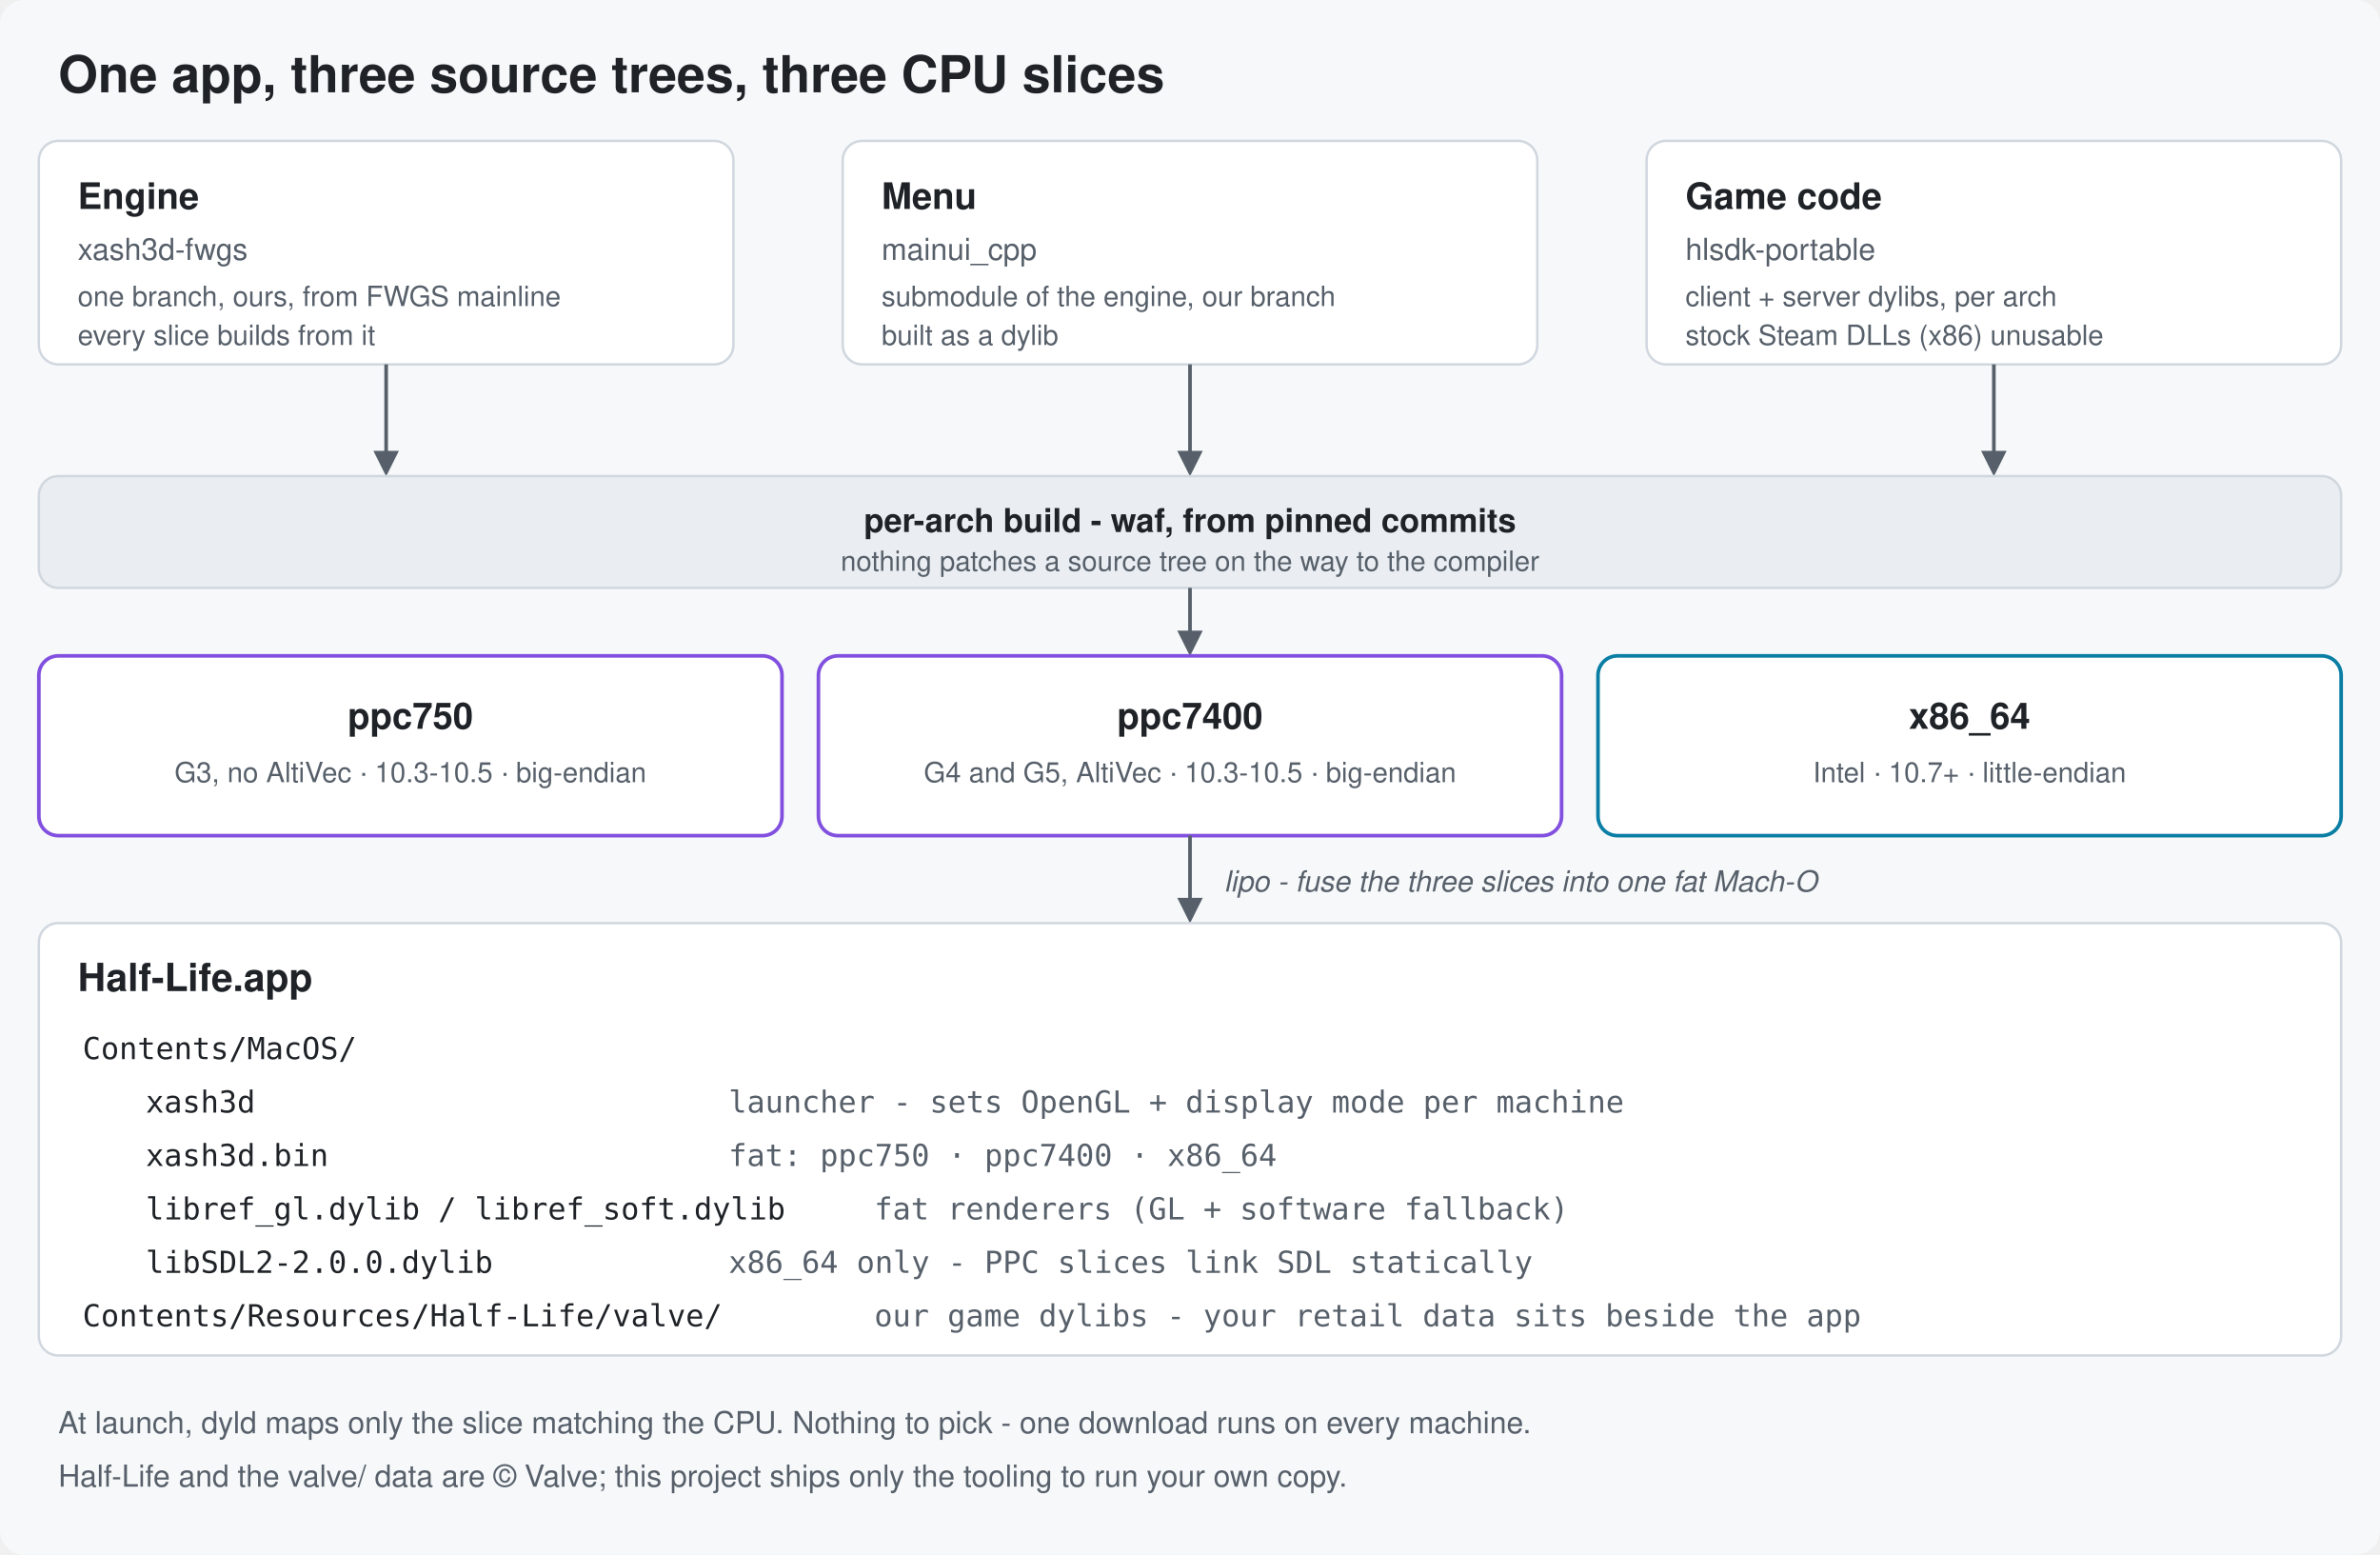
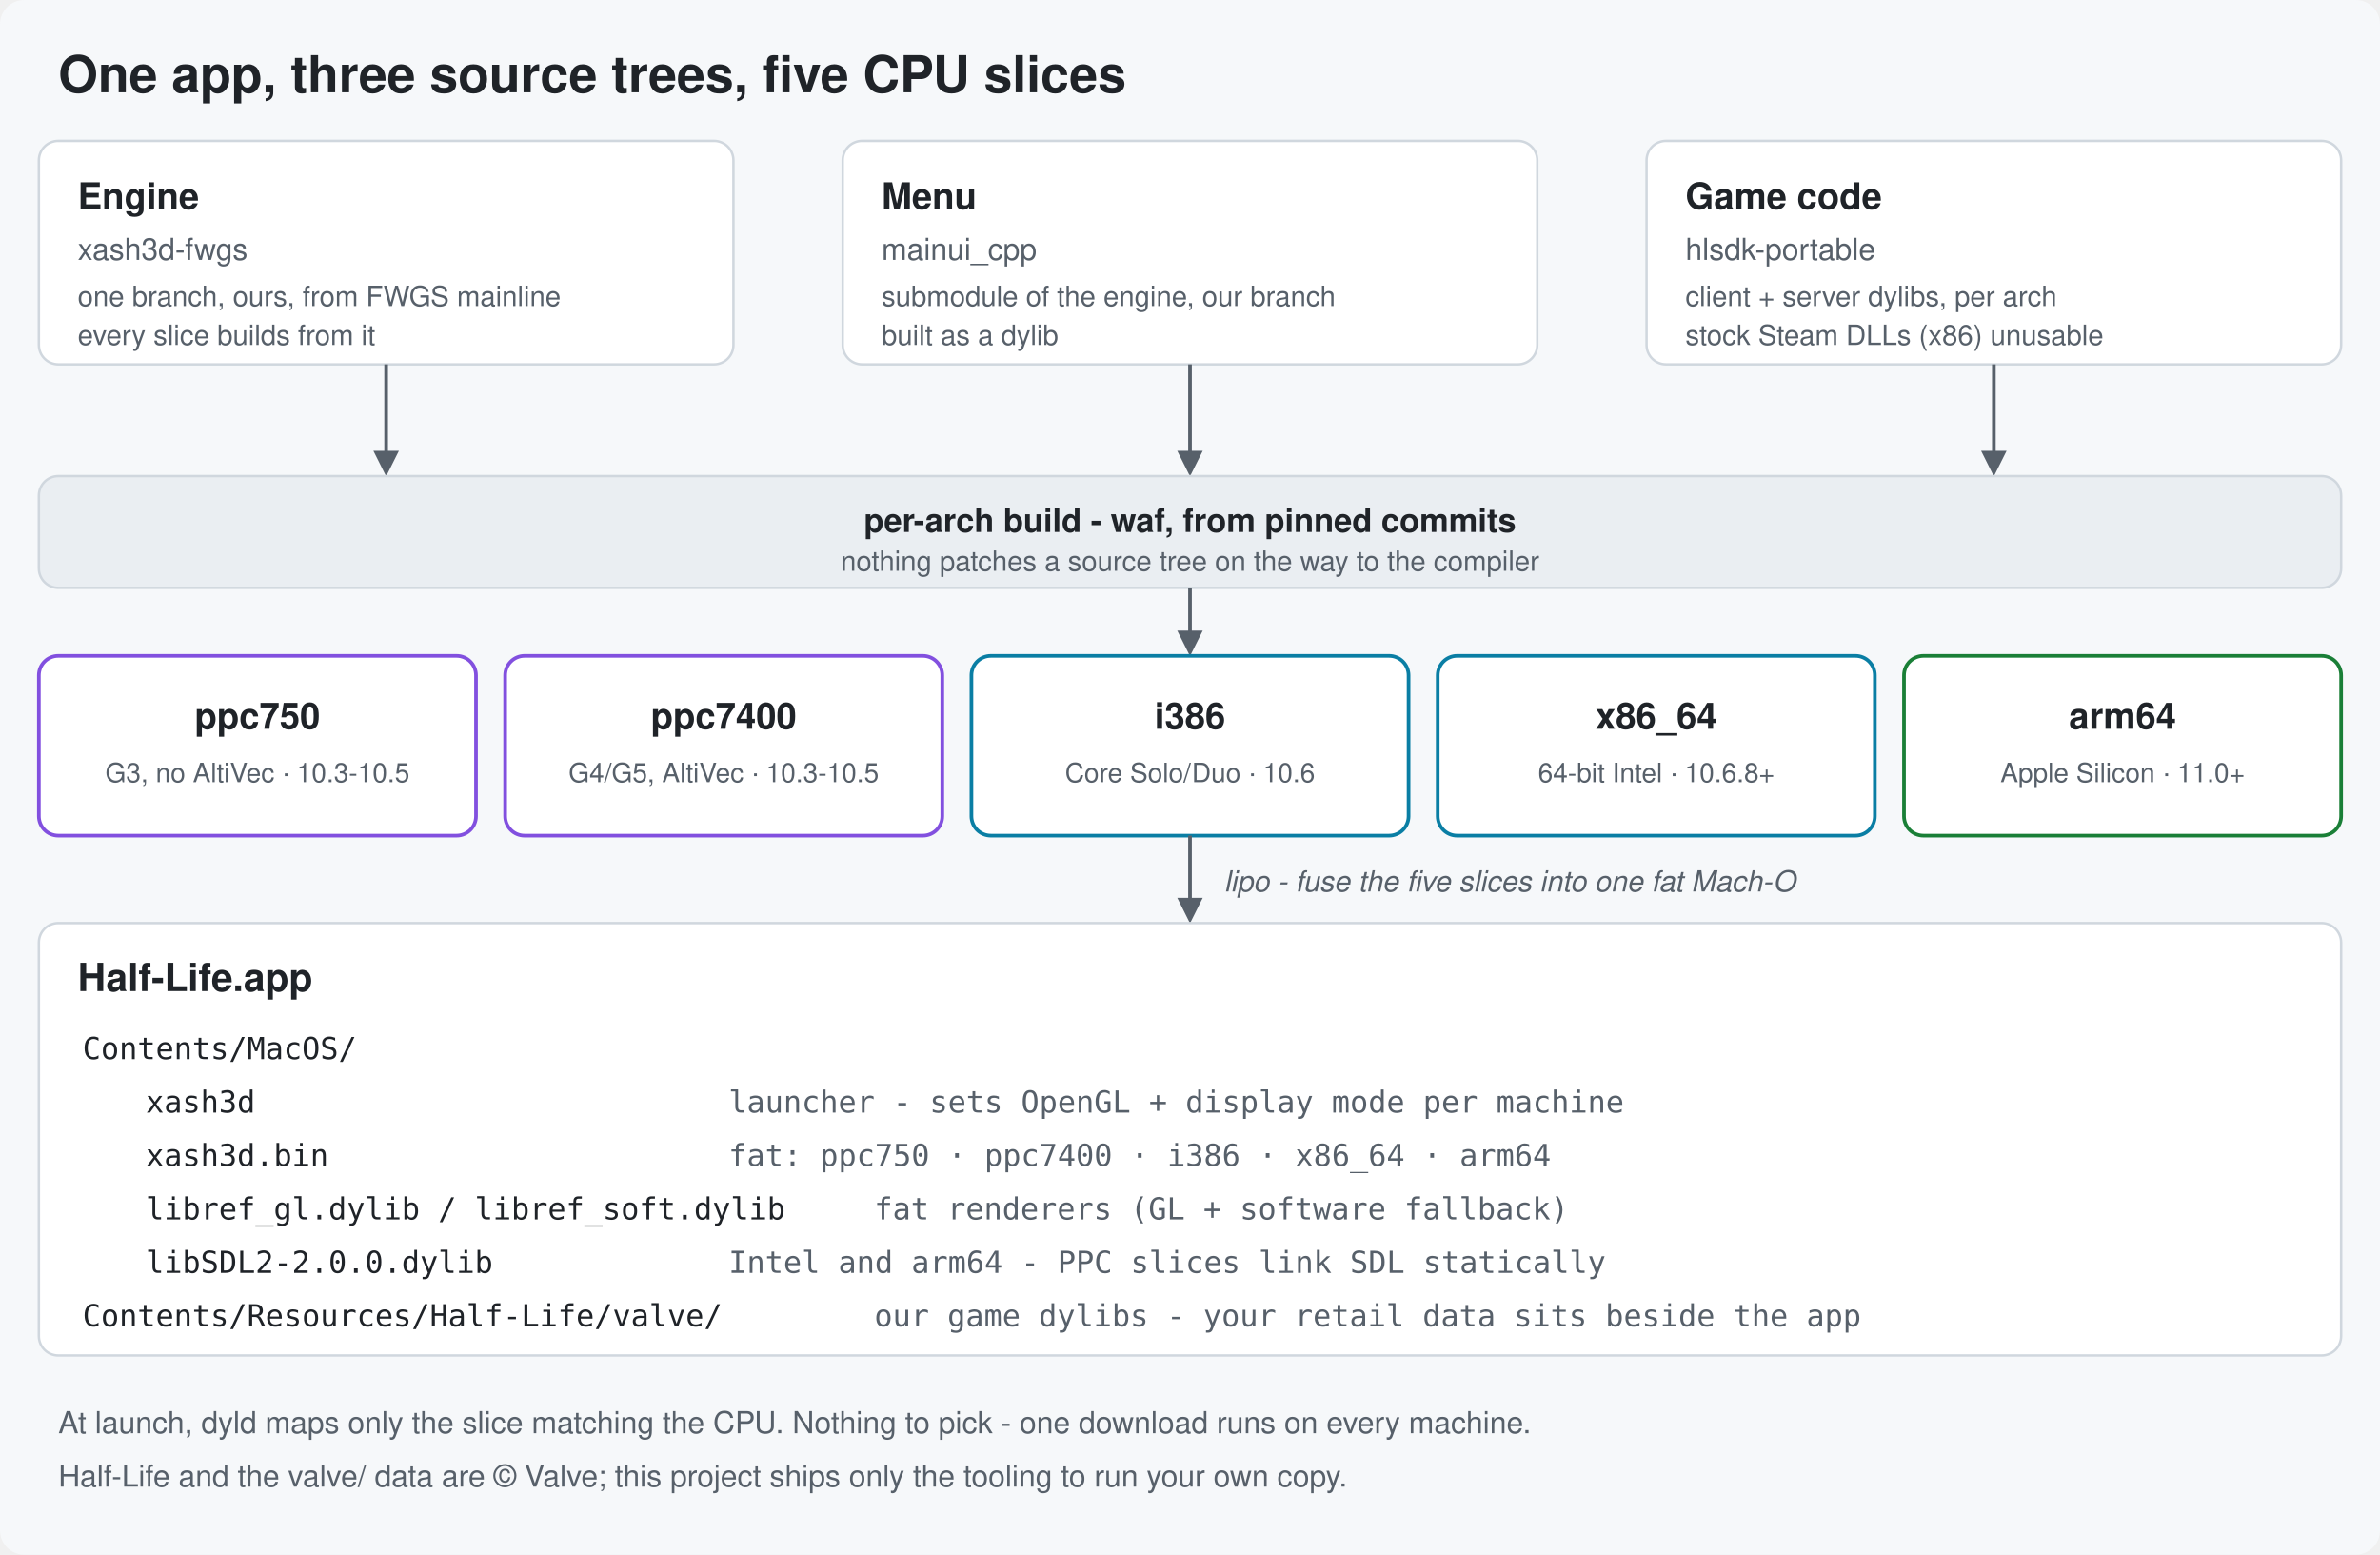
<svg xmlns="http://www.w3.org/2000/svg" viewBox="0 0 980 640" font-family="-apple-system, BlinkMacSystemFont, 'Segoe UI', Helvetica, Arial, sans-serif">
  <defs>
    <marker id="arrow" viewBox="0 0 10 10" refX="8" refY="5" markerWidth="7" markerHeight="7" orient="auto-start-reverse">
      <path d="M0 0 L10 5 L0 10 z" fill="#57606a" />
    </marker>
  </defs>
  <rect x="0" y="0" width="980" height="640" rx="10" fill="#f6f8fa" />
-   <text x="24" y="38" font-size="21" font-weight="700" fill="#1f2328">One app, three source trees, three CPU slices</text>
+   <text x="24" y="38" font-size="21" font-weight="700" fill="#1f2328">One app, three source trees, five CPU slices</text>
  <g>
    <rect x="16" y="58" width="286" height="92" rx="8" fill="#ffffff" stroke="#d0d7de" />
    <text x="32" y="86" font-size="15" font-weight="700" fill="#1f2328">Engine</text>
    <text x="32" y="107" font-size="12.5" fill="#57606a">xash3d-fwgs</text>
    <text x="32" y="126" font-size="11.5" fill="#57606a">one branch, ours, from FWGS mainline</text>
    <text x="32" y="142" font-size="11.5" fill="#57606a">every slice builds from it</text>
    <rect x="347" y="58" width="286" height="92" rx="8" fill="#ffffff" stroke="#d0d7de" />
    <text x="363" y="86" font-size="15" font-weight="700" fill="#1f2328">Menu</text>
    <text x="363" y="107" font-size="12.5" fill="#57606a">mainui_cpp</text>
    <text x="363" y="126" font-size="11.5" fill="#57606a">submodule of the engine, our branch</text>
    <text x="363" y="142" font-size="11.5" fill="#57606a">built as a dylib</text>
    <rect x="678" y="58" width="286" height="92" rx="8" fill="#ffffff" stroke="#d0d7de" />
    <text x="694" y="86" font-size="15" font-weight="700" fill="#1f2328">Game code</text>
    <text x="694" y="107" font-size="12.5" fill="#57606a">hlsdk-portable</text>
    <text x="694" y="126" font-size="11.5" fill="#57606a">client + server dylibs, per arch</text>
    <text x="694" y="142" font-size="11.5" fill="#57606a">stock Steam DLLs (x86) unusable</text>
  </g>
  <line x1="159" y1="150" x2="159" y2="194" stroke="#57606a" stroke-width="1.5" marker-end="url(#arrow)" />
  <line x1="490" y1="150" x2="490" y2="194" stroke="#57606a" stroke-width="1.5" marker-end="url(#arrow)" />
  <line x1="821" y1="150" x2="821" y2="194" stroke="#57606a" stroke-width="1.5" marker-end="url(#arrow)" />
  <rect x="16" y="196" width="948" height="46" rx="8" fill="#eaeef2" stroke="#d0d7de" />
  <text x="490" y="219" font-size="13.5" font-weight="700" fill="#1f2328" text-anchor="middle">per-arch build - waf, from pinned commits</text>
  <text x="490" y="235" font-size="11.5" fill="#57606a" text-anchor="middle">nothing patches a source tree on the way to the compiler</text>
  <line x1="490" y1="242" x2="490" y2="268" stroke="#57606a" stroke-width="1.5" marker-end="url(#arrow)" />
  <g font-size="15" font-weight="700">
-     <rect x="16" y="270" width="306" height="74" rx="8" fill="#ffffff" stroke="#8250df" stroke-width="1.5" />
-     <text x="169" y="300" fill="#1f2328" text-anchor="middle">ppc750</text>
-     <text x="169" y="322" font-size="11.5" font-weight="400" fill="#57606a" text-anchor="middle">G3, no AltiVec · 10.3-10.5 · big-endian</text>
-     <rect x="337" y="270" width="306" height="74" rx="8" fill="#ffffff" stroke="#8250df" stroke-width="1.5" />
-     <text x="490" y="300" fill="#1f2328" text-anchor="middle">ppc7400</text>
-     <text x="490" y="322" font-size="11.5" font-weight="400" fill="#57606a" text-anchor="middle">G4 and G5, AltiVec · 10.3-10.5 · big-endian</text>
-     <rect x="658" y="270" width="306" height="74" rx="8" fill="#ffffff" stroke="#0a7ea4" stroke-width="1.5" />
-     <text x="811" y="300" fill="#1f2328" text-anchor="middle">x86_64</text>
-     <text x="811" y="322" font-size="11.5" font-weight="400" fill="#57606a" text-anchor="middle">Intel · 10.7+ · little-endian</text>
+     <rect x="16" y="270" width="180" height="74" rx="8" fill="#ffffff" stroke="#8250df" stroke-width="1.5" />
+     <text x="106" y="300" fill="#1f2328" text-anchor="middle">ppc750</text>
+     <text x="106" y="322" font-size="11" font-weight="400" fill="#57606a" text-anchor="middle">G3, no AltiVec · 10.3-10.5</text>
+     <rect x="208" y="270" width="180" height="74" rx="8" fill="#ffffff" stroke="#8250df" stroke-width="1.5" />
+     <text x="298" y="300" fill="#1f2328" text-anchor="middle">ppc7400</text>
+     <text x="298" y="322" font-size="11" font-weight="400" fill="#57606a" text-anchor="middle">G4/G5, AltiVec · 10.3-10.5</text>
+     <rect x="400" y="270" width="180" height="74" rx="8" fill="#ffffff" stroke="#0a7ea4" stroke-width="1.5" />
+     <text x="490" y="300" fill="#1f2328" text-anchor="middle">i386</text>
+     <text x="490" y="322" font-size="11" font-weight="400" fill="#57606a" text-anchor="middle">Core Solo/Duo · 10.6</text>
+     <rect x="592" y="270" width="180" height="74" rx="8" fill="#ffffff" stroke="#0a7ea4" stroke-width="1.5" />
+     <text x="682" y="300" fill="#1f2328" text-anchor="middle">x86_64</text>
+     <text x="682" y="322" font-size="11" font-weight="400" fill="#57606a" text-anchor="middle">64-bit Intel · 10.6.8+</text>
+     <rect x="784" y="270" width="180" height="74" rx="8" fill="#ffffff" stroke="#1a7f37" stroke-width="1.5" />
+     <text x="874" y="300" fill="#1f2328" text-anchor="middle">arm64</text>
+     <text x="874" y="322" font-size="11" font-weight="400" fill="#57606a" text-anchor="middle">Apple Silicon · 11.0+</text>
  </g>
  <line x1="490" y1="344" x2="490" y2="378" stroke="#57606a" stroke-width="1.5" marker-end="url(#arrow)" />
-   <text x="504" y="367" font-size="12" font-style="italic" fill="#57606a">lipo - fuse the three slices into one fat Mach-O</text>
+   <text x="504" y="367" font-size="12" font-style="italic" fill="#57606a">lipo - fuse the five slices into one fat Mach-O</text>
  <rect x="16" y="380" width="948" height="178" rx="8" fill="#ffffff" stroke="#d0d7de" />
  <text x="32" y="408" font-size="16" font-weight="700" fill="#1f2328">Half-Life.app</text>
  <g font-family="ui-monospace, SFMono-Regular, Menlo, Consolas, monospace" font-size="12.5" fill="#1f2328">
    <text x="34" y="436">Contents/MacOS/</text>
    <text x="60" y="458">xash3d</text>
    <text x="300" y="458" fill="#57606a">launcher - sets OpenGL + display mode per machine</text>
    <text x="60" y="480">xash3d.bin</text>
-     <text x="300" y="480" fill="#57606a">fat: ppc750 · ppc7400 · x86_64</text>
+     <text x="300" y="480" fill="#57606a">fat: ppc750 · ppc7400 · i386 · x86_64 · arm64</text>
    <text x="60" y="502">libref_gl.dylib / libref_soft.dylib</text>
    <text x="360" y="502" fill="#57606a">fat renderers (GL + software fallback)</text>
    <text x="60" y="524">libSDL2-2.0.0.dylib</text>
-     <text x="300" y="524" fill="#57606a">x86_64 only - PPC slices link SDL statically</text>
+     <text x="300" y="524" fill="#57606a">Intel and arm64 - PPC slices link SDL statically</text>
    <text x="34" y="546">Contents/Resources/Half-Life/valve/</text>
    <text x="360" y="546" fill="#57606a">our game dylibs - your retail data sits beside the app</text>
  </g>
  <text x="24" y="590" font-size="12.5" fill="#57606a">At launch, dyld maps only the slice matching the CPU. Nothing to pick - one download runs on every machine.</text>
  <text x="24" y="612" font-size="12.5" fill="#57606a">Half-Life and the valve/ data are © Valve; this project ships only the tooling to run your own copy.</text>
</svg>
